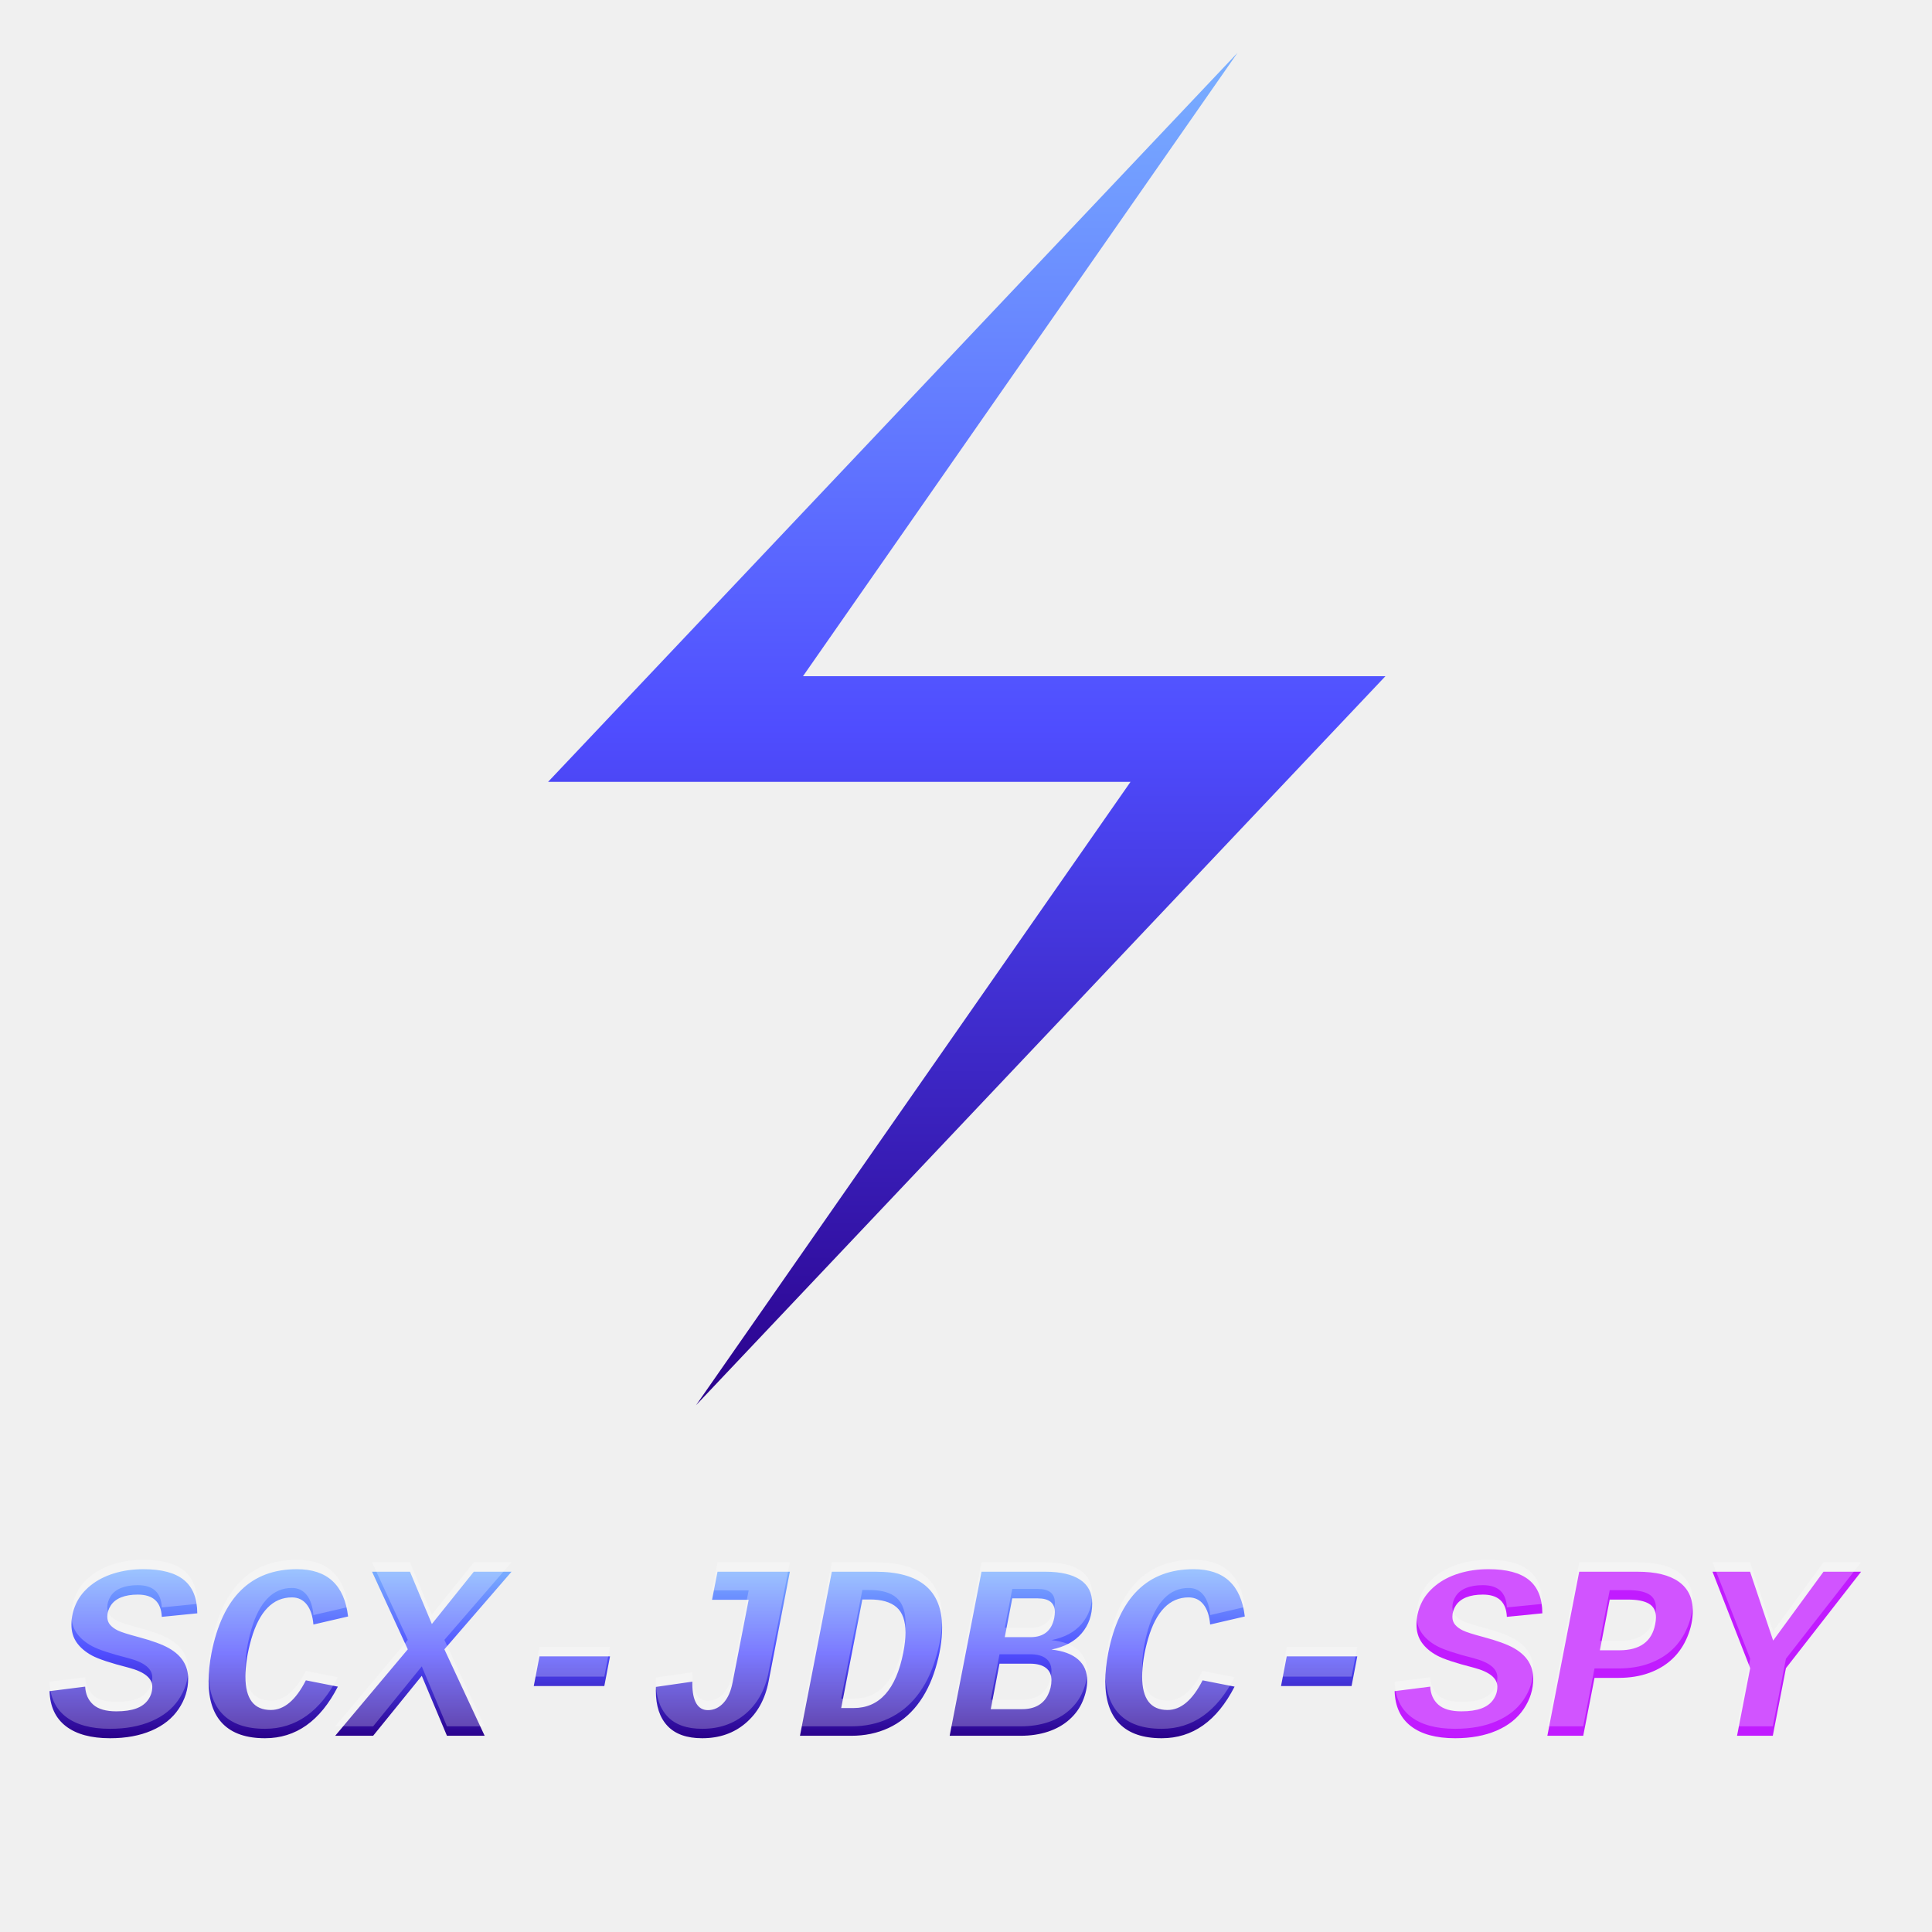
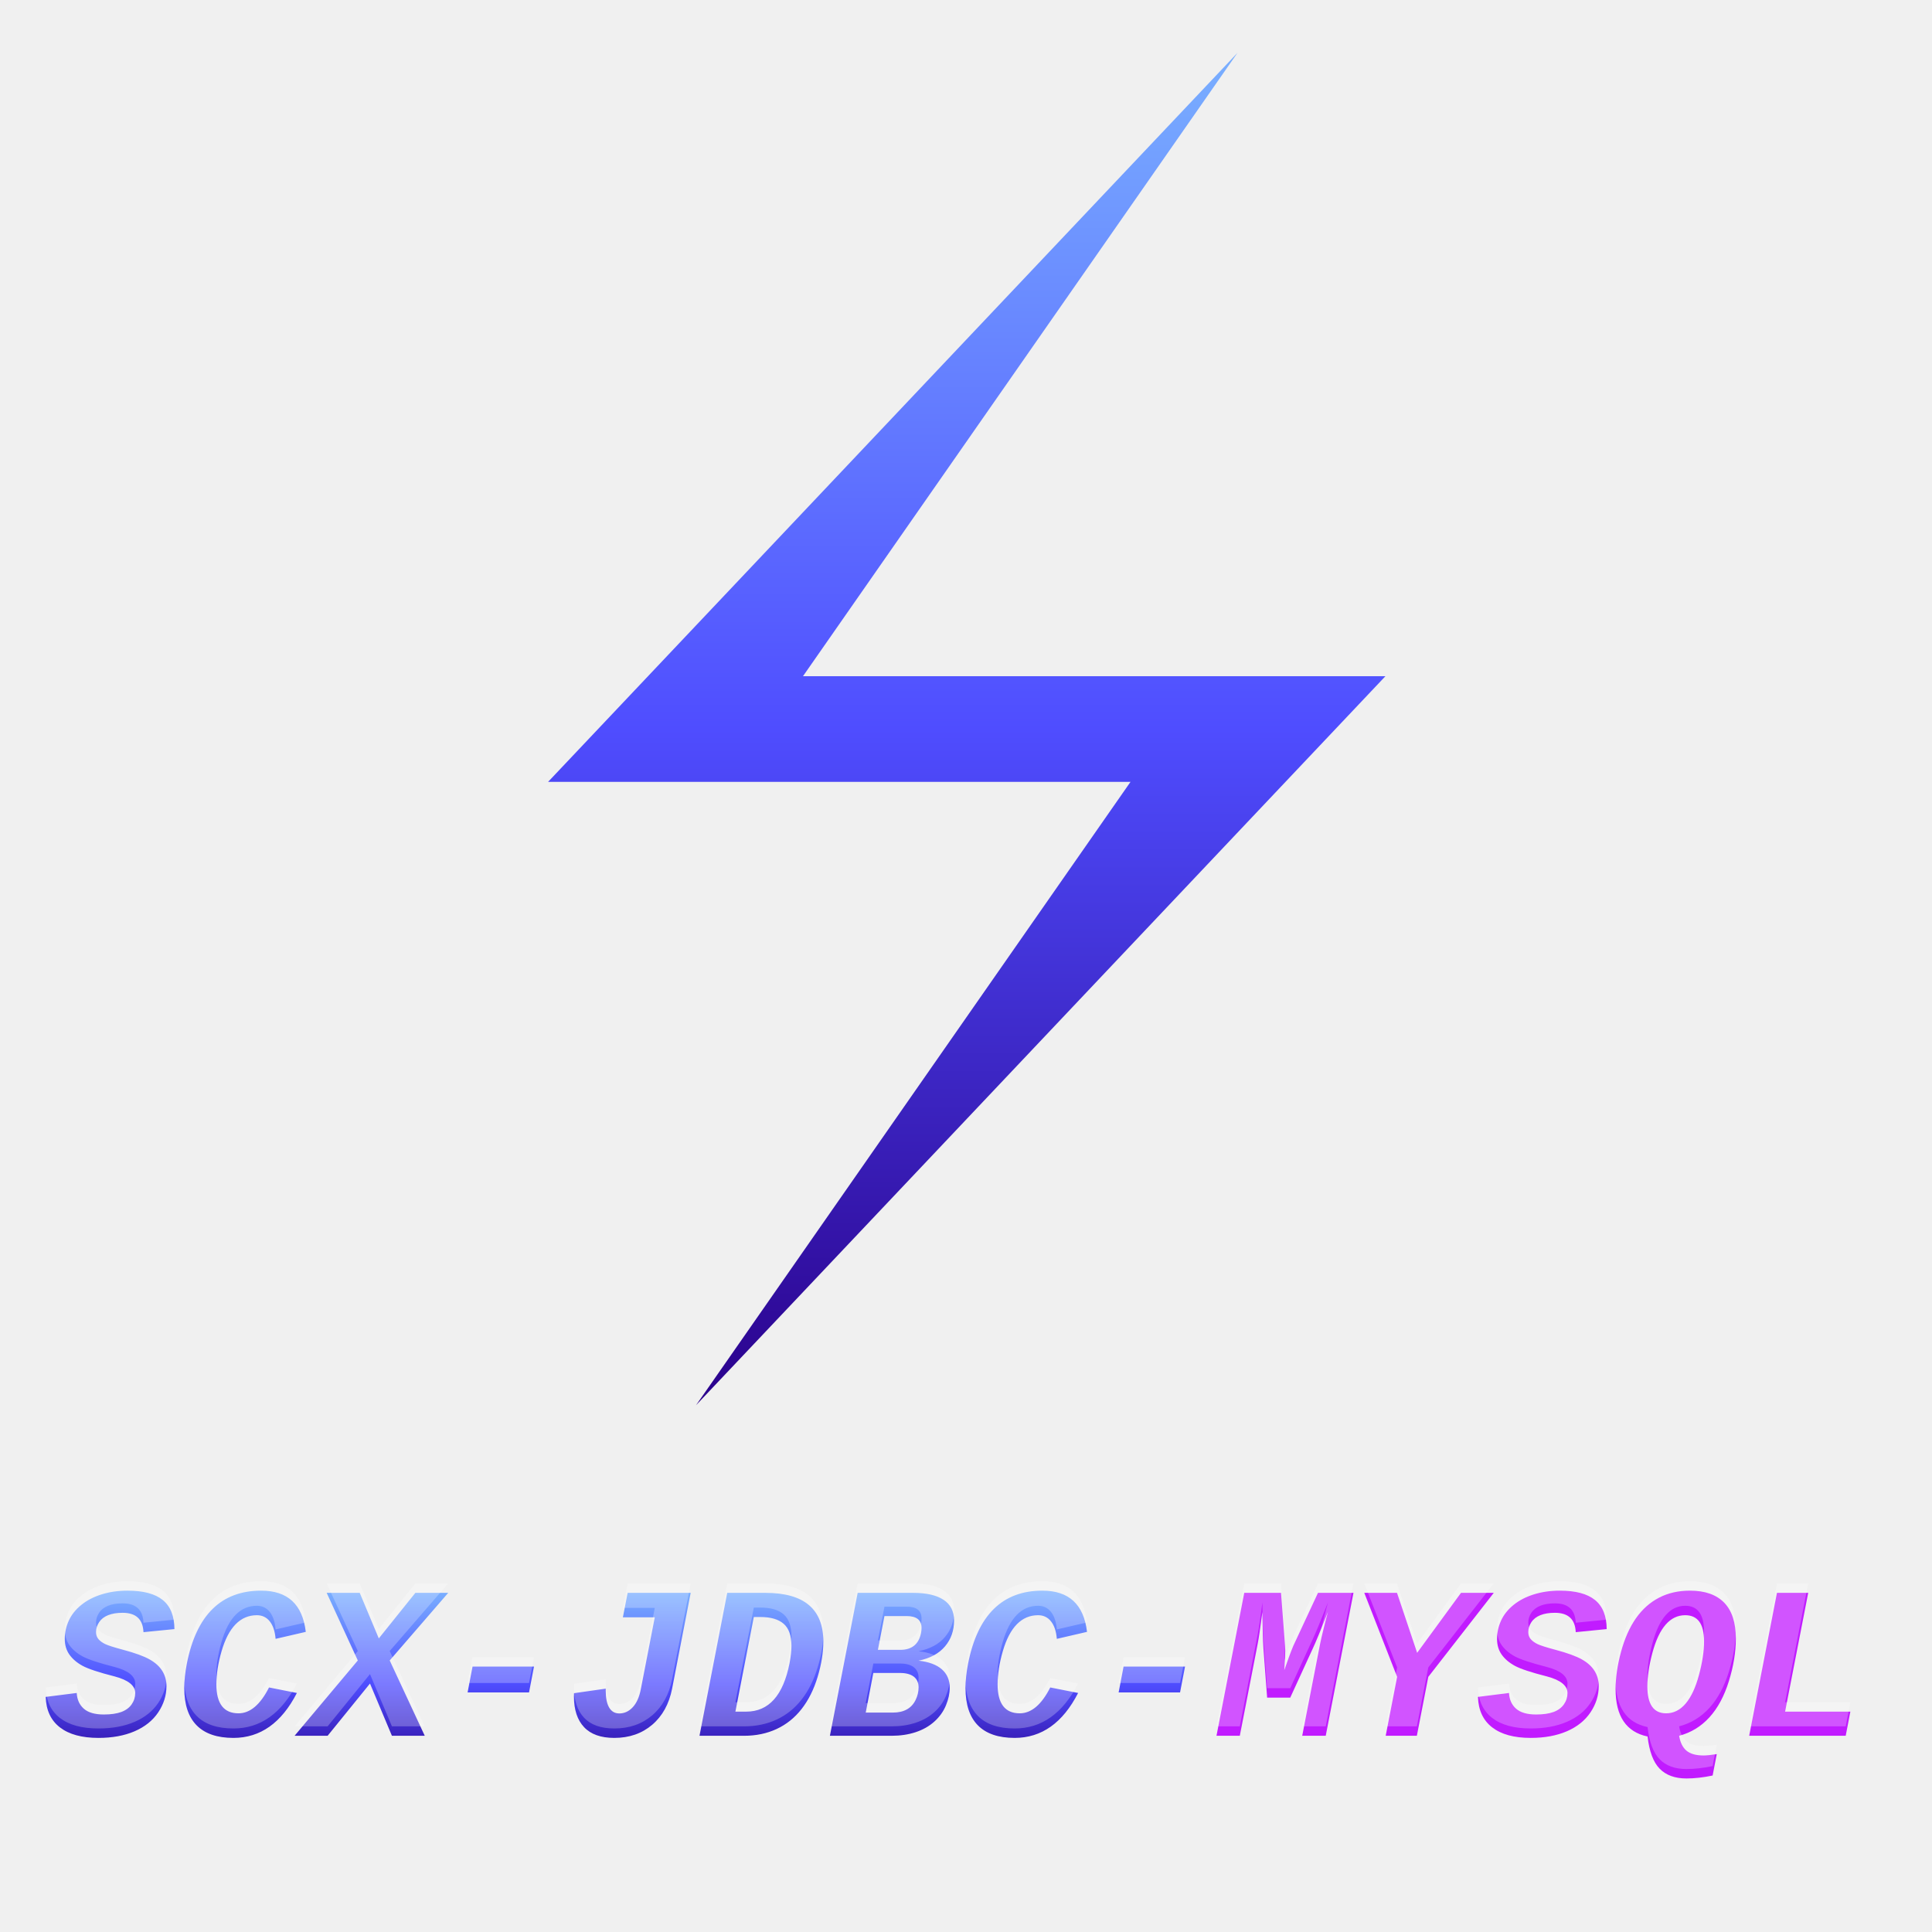
<svg xmlns="http://www.w3.org/2000/svg" width="1024" height="1024" viewBox="0 0 1024 1024">
  <polygon points="717,0 195,552 636,552 307,1024 829,472 388,472" fill="url(#myGradient)" transform="scale(0.7) translate(220,40)" />
-   <text font-style="italic" font-weight="bold" font-family="'Courier New'" font-size="0" y="920" x="26" fill="url(#myGradient)">
-     <tspan fill="url(#myGradient)" font-size="132">SCX-JDBC-</tspan>
-     <tspan fill="#C11BFF" font-size="132">SPY</tspan>
+   <text font-style="italic" font-weight="bold" font-family="'Courier New'" font-size="0" y="920" x="24" fill="url(#myGradient)">
+     <tspan fill="url(#myGradient)" font-size="115">SCX-JDBC-</tspan>
+     <tspan fill="#C11BFF" font-size="115">MYSQL</tspan>
  </text>
-   <text font-style="italic" font-weight="bold" font-family="'Courier New'" font-size="132" y="915" x="26" fill="#ffffff" opacity="0.25">
-         SCX-JDBC-SPY
+   <text font-style="italic" font-weight="bold" font-family="'Courier New'" font-size="115" y="915" x="24" fill="#ffffff" opacity="0.25">
+         SCX-JDBC-MYSQL
    </text>
  <defs>
    <linearGradient id="myGradient" gradientTransform="rotate(90)">
      <stop offset="0%" stop-color="#7AB0FF" />
      <stop offset="50%" stop-color="#4F4DFF" />
      <stop offset="100%" stop-color="#2A008A" />
    </linearGradient>
  </defs>
</svg>
